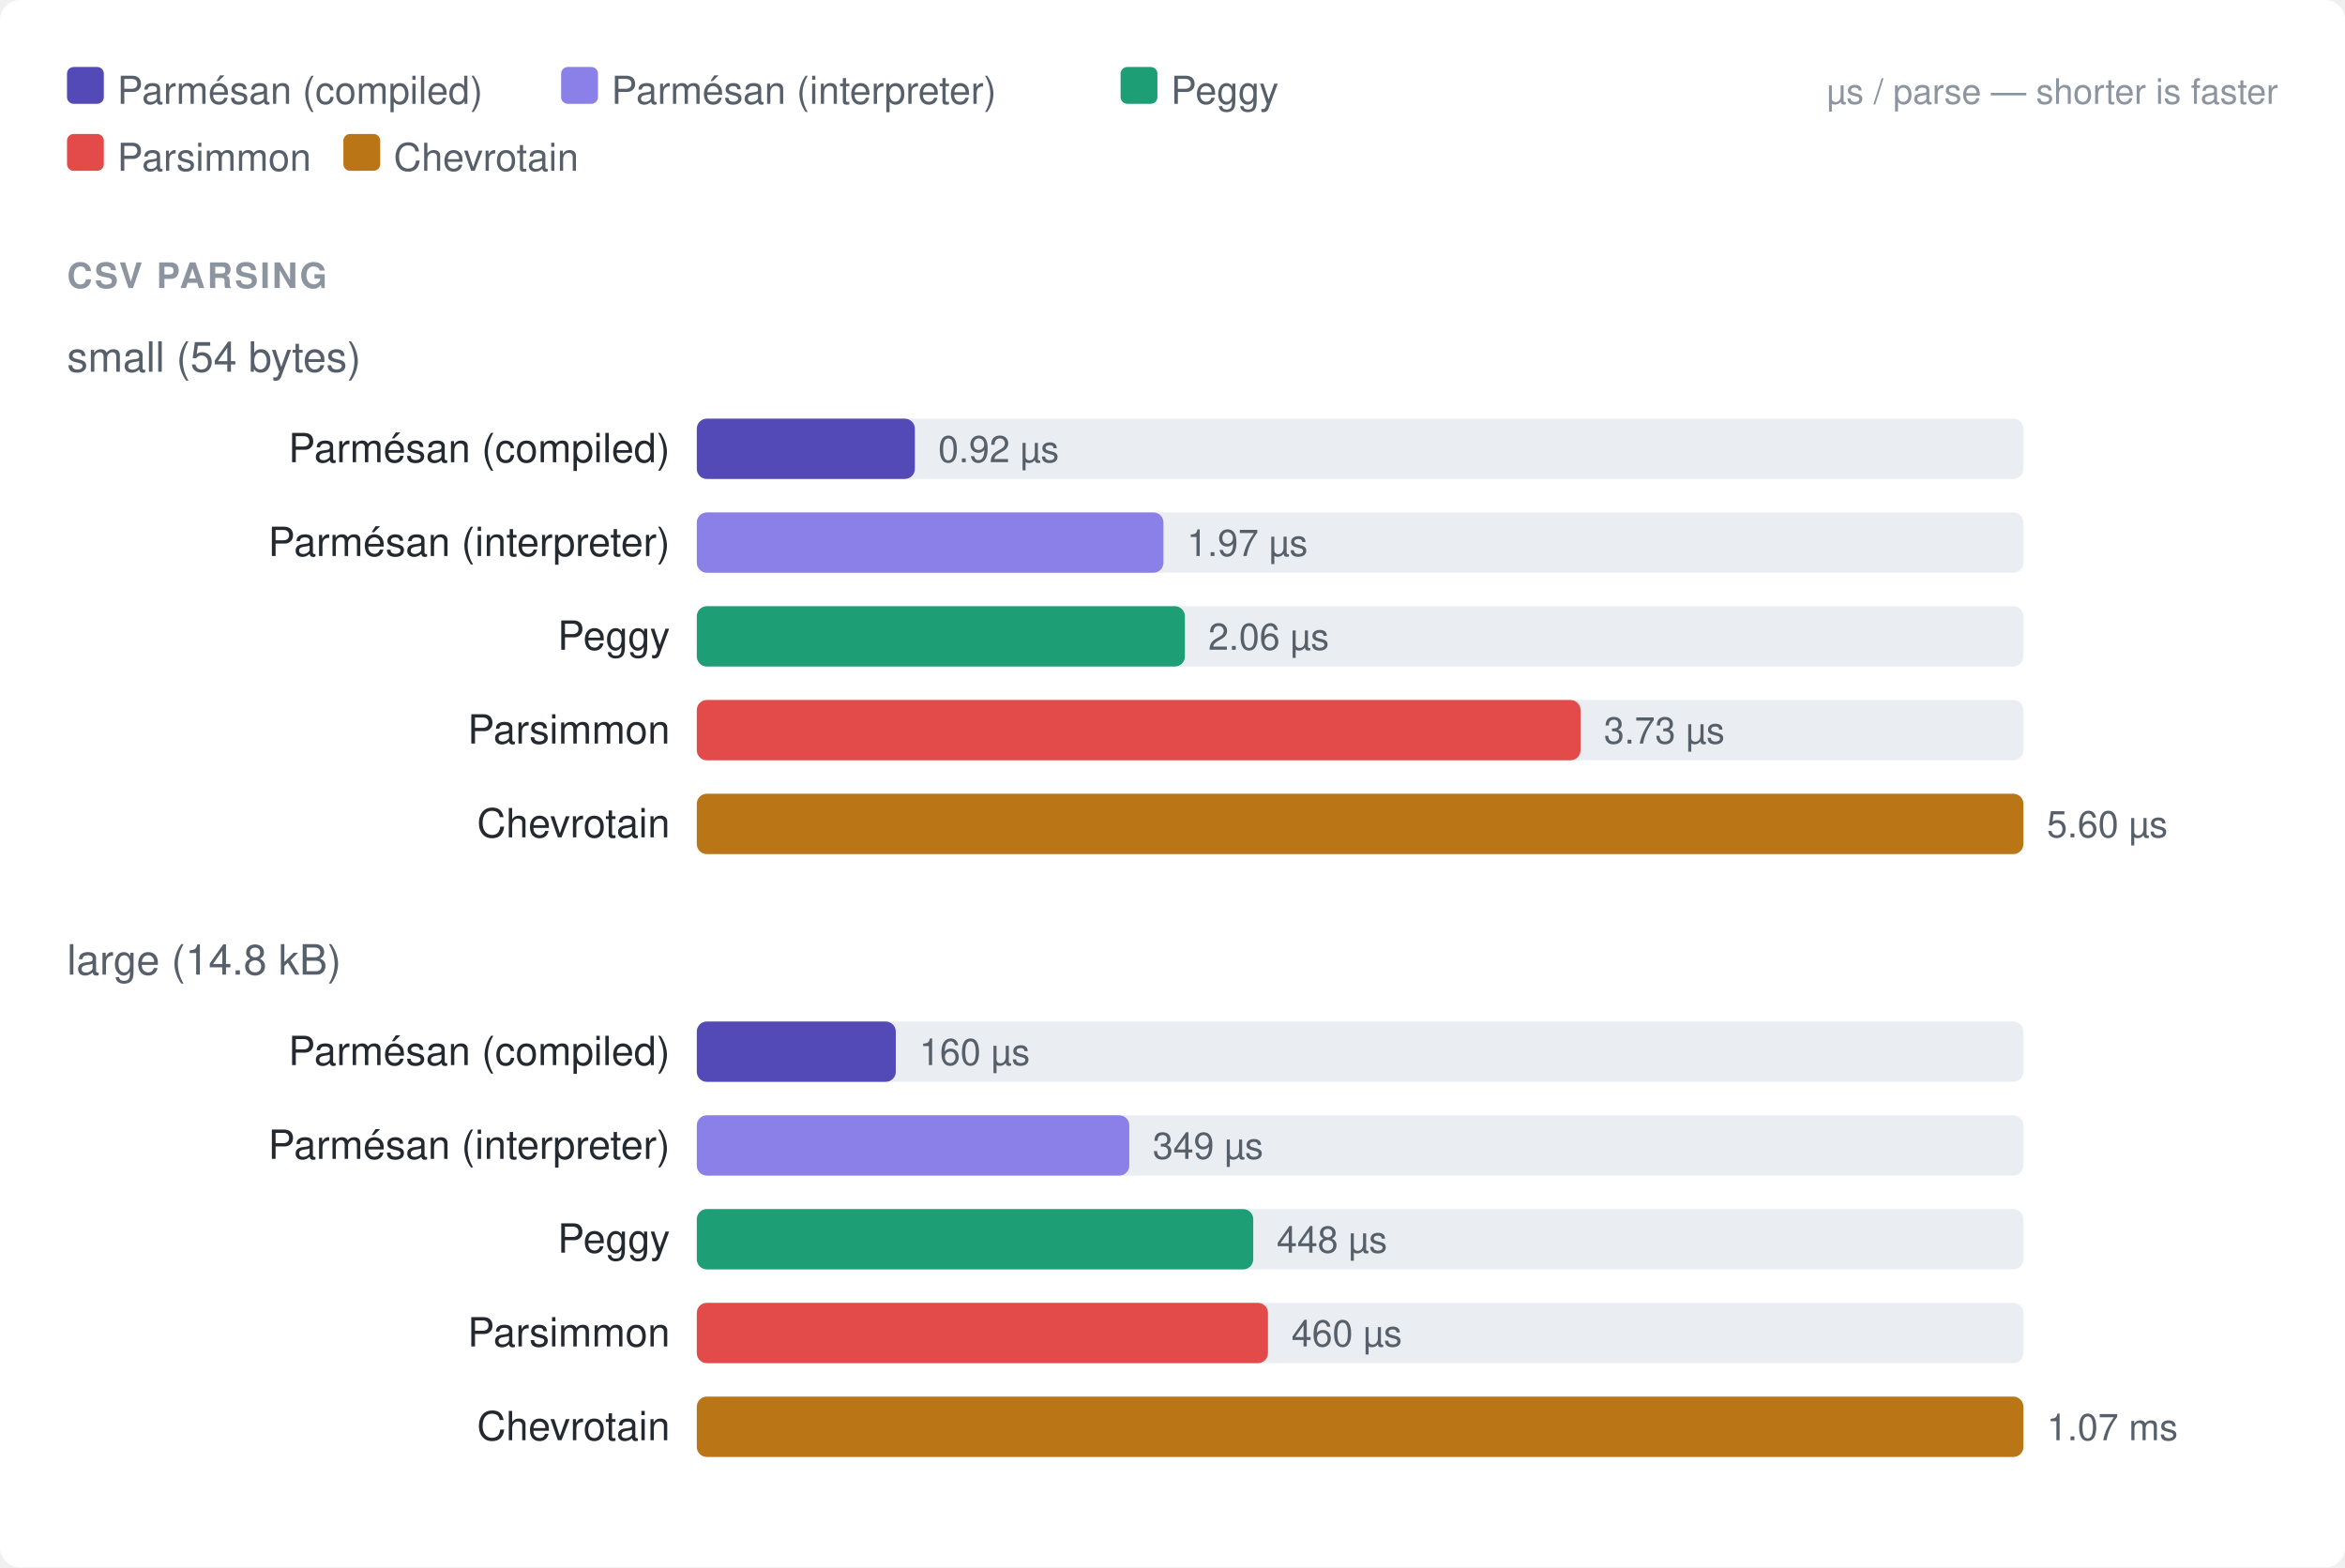
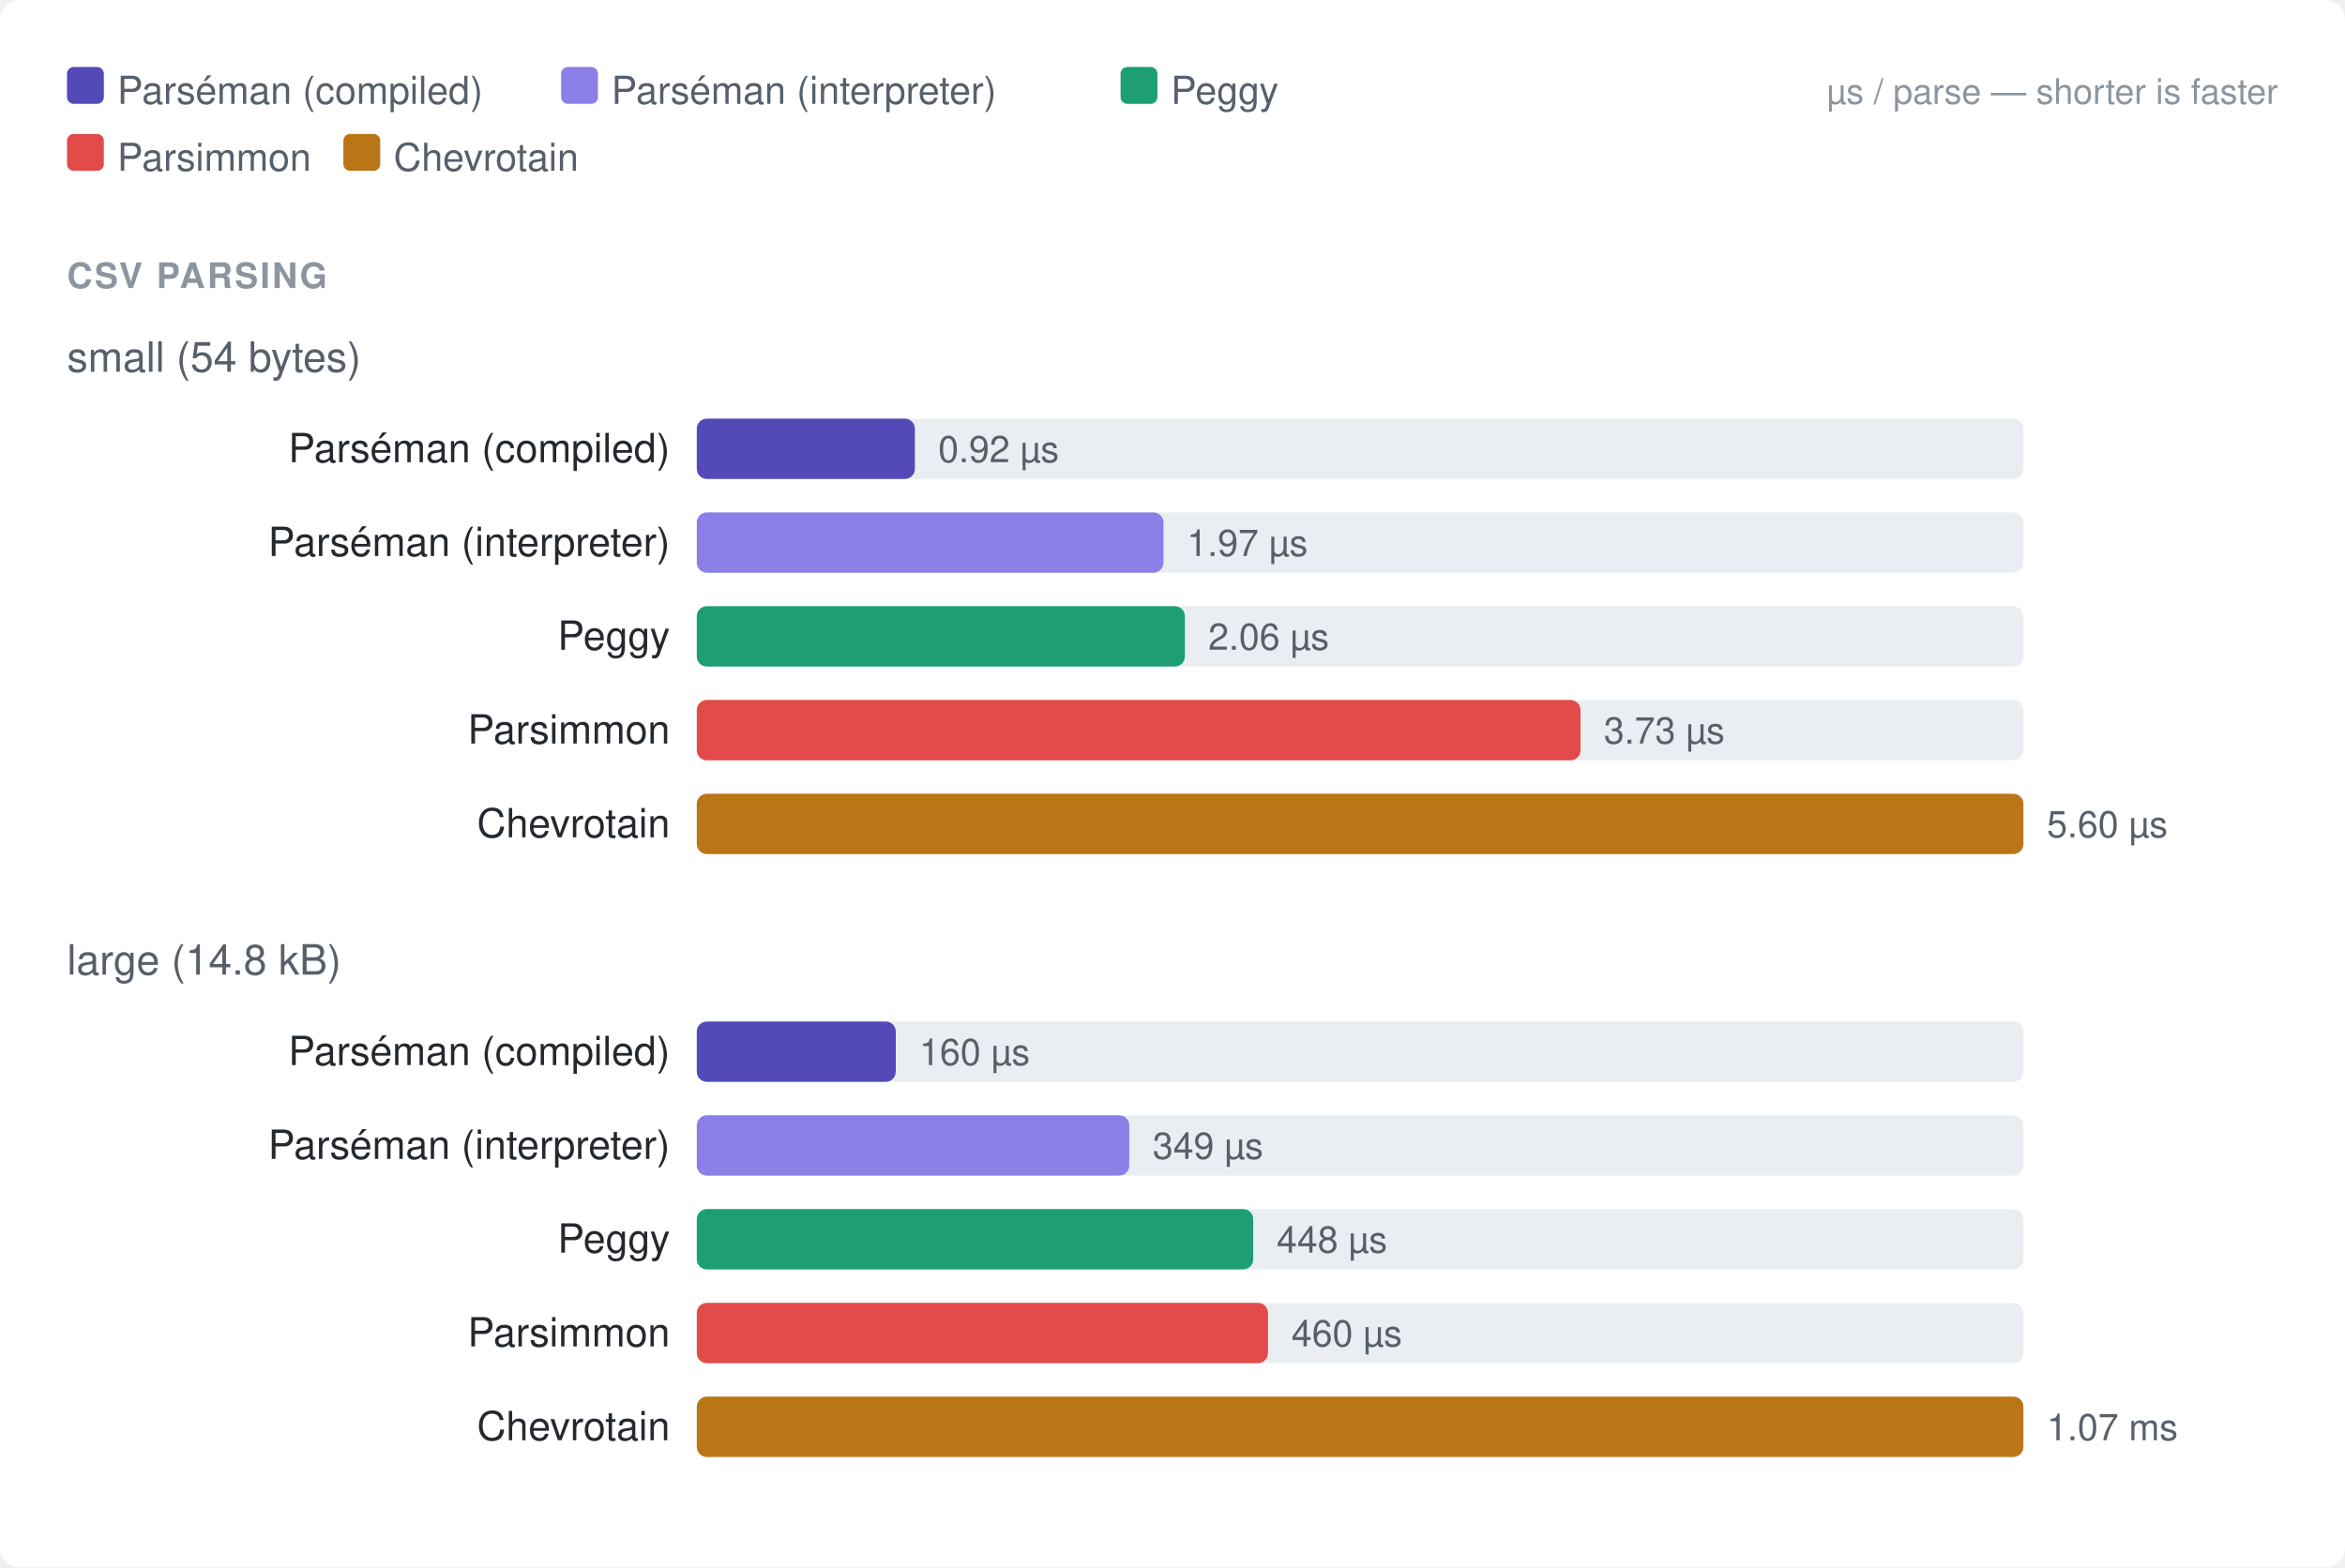
<svg xmlns="http://www.w3.org/2000/svg" viewBox="0 0 700 468" width="700" height="468">
  <rect width="700" height="468" fill="white" rx="6" />
  <rect x="20" y="20" width="11" height="11" rx="2" fill="#534AB7" />
-   <text x="35" y="31" font-size="11.5" fill="#57606a" font-family="-apple-system,BlinkMacSystemFont,'Segoe UI',Helvetica,Arial,sans-serif">Parmésan (compiled)</text>
+   <text x="35" y="31" font-size="11.5" fill="#57606a" font-family="-apple-system,BlinkMacSystemFont,'Segoe UI',Helvetica,Arial,sans-serif">Parséman (compiled)</text>
  <rect x="167.5" y="20" width="11" height="11" rx="2" fill="#8B7FE8" />
-   <text x="182.5" y="31" font-size="11.5" fill="#57606a" font-family="-apple-system,BlinkMacSystemFont,'Segoe UI',Helvetica,Arial,sans-serif">Parmésan (interpreter)</text>
+   <text x="182.5" y="31" font-size="11.5" fill="#57606a" font-family="-apple-system,BlinkMacSystemFont,'Segoe UI',Helvetica,Arial,sans-serif">Parséman (interpreter)</text>
  <rect x="334.5" y="20" width="11" height="11" rx="2" fill="#1D9E75" />
  <text x="349.5" y="31" font-size="11.5" fill="#57606a" font-family="-apple-system,BlinkMacSystemFont,'Segoe UI',Helvetica,Arial,sans-serif">Peggy</text>
  <rect x="20" y="40" width="11" height="11" rx="2" fill="#E24B4A" />
  <text x="35" y="51" font-size="11.5" fill="#57606a" font-family="-apple-system,BlinkMacSystemFont,'Segoe UI',Helvetica,Arial,sans-serif">Parsimmon</text>
  <rect x="102.5" y="40" width="11" height="11" rx="2" fill="#BA7517" />
  <text x="117.5" y="51" font-size="11.5" fill="#57606a" font-family="-apple-system,BlinkMacSystemFont,'Segoe UI',Helvetica,Arial,sans-serif">Chevrotain</text>
  <text x="680" y="31" font-size="10.5" fill="#8c959f" text-anchor="end" font-family="-apple-system,BlinkMacSystemFont,'Segoe UI',Helvetica,Arial,sans-serif">µs / parse — shorter is faster</text>
  <text x="20" y="86" font-size="10.5" font-weight="600" fill="#8c959f" letter-spacing="0.06em" font-family="-apple-system,BlinkMacSystemFont,'Segoe UI',Helvetica,Arial,sans-serif">CSV PARSING</text>
  <text x="20" y="111" font-size="12.5" fill="#57606a" font-family="-apple-system,BlinkMacSystemFont,'Segoe UI',Helvetica,Arial,sans-serif">small  (54 bytes)</text>
-   <text x="200" y="138" text-anchor="end" font-size="12" fill="#24292f" font-family="-apple-system,BlinkMacSystemFont,'Segoe UI',Helvetica,Arial,sans-serif">Parmésan (compiled)</text>
+   <text x="200" y="138" text-anchor="end" font-size="12" fill="#24292f" font-family="-apple-system,BlinkMacSystemFont,'Segoe UI',Helvetica,Arial,sans-serif">Parséman (compiled)</text>
  <rect x="208" y="125" width="396" height="18" rx="3" fill="#eaeef2" />
  <rect x="208" y="125" width="65.1" height="18" rx="3" fill="#534AB7" />
  <text x="280.057" y="138" font-size="11" fill="#57606a" font-family="-apple-system,BlinkMacSystemFont,'Segoe UI',Helvetica,Arial,sans-serif">0.92 µs</text>
-   <text x="200" y="166" text-anchor="end" font-size="12" fill="#24292f" font-family="-apple-system,BlinkMacSystemFont,'Segoe UI',Helvetica,Arial,sans-serif">Parmésan (interpreter)</text>
+   <text x="200" y="166" text-anchor="end" font-size="12" fill="#24292f" font-family="-apple-system,BlinkMacSystemFont,'Segoe UI',Helvetica,Arial,sans-serif">Parséman (interpreter)</text>
  <rect x="208" y="153" width="396" height="18" rx="3" fill="#eaeef2" />
  <rect x="208" y="153" width="139.3" height="18" rx="3" fill="#8B7FE8" />
  <text x="354.307" y="166" font-size="11" fill="#57606a" font-family="-apple-system,BlinkMacSystemFont,'Segoe UI',Helvetica,Arial,sans-serif">1.97 µs</text>
  <text x="200" y="194" text-anchor="end" font-size="12" fill="#24292f" font-family="-apple-system,BlinkMacSystemFont,'Segoe UI',Helvetica,Arial,sans-serif">Peggy</text>
  <rect x="208" y="181" width="396" height="18" rx="3" fill="#eaeef2" />
  <rect x="208" y="181" width="145.7" height="18" rx="3" fill="#1D9E75" />
  <text x="360.671" y="194" font-size="11" fill="#57606a" font-family="-apple-system,BlinkMacSystemFont,'Segoe UI',Helvetica,Arial,sans-serif">2.06 µs</text>
  <text x="200" y="222" text-anchor="end" font-size="12" fill="#24292f" font-family="-apple-system,BlinkMacSystemFont,'Segoe UI',Helvetica,Arial,sans-serif">Parsimmon</text>
  <rect x="208" y="209" width="396" height="18" rx="3" fill="#eaeef2" />
  <rect x="208" y="209" width="263.8" height="18" rx="3" fill="#E24B4A" />
  <text x="478.764" y="222" font-size="11" fill="#57606a" font-family="-apple-system,BlinkMacSystemFont,'Segoe UI',Helvetica,Arial,sans-serif">3.73 µs</text>
  <text x="200" y="250" text-anchor="end" font-size="12" fill="#24292f" font-family="-apple-system,BlinkMacSystemFont,'Segoe UI',Helvetica,Arial,sans-serif">Chevrotain</text>
  <rect x="208" y="237" width="396" height="18" rx="3" fill="#eaeef2" />
  <rect x="208" y="237" width="396.0" height="18" rx="3" fill="#BA7517" />
  <text x="611" y="250" font-size="11" fill="#57606a" font-family="-apple-system,BlinkMacSystemFont,'Segoe UI',Helvetica,Arial,sans-serif">5.60 µs</text>
  <text x="20" y="291" font-size="12.5" fill="#57606a" font-family="-apple-system,BlinkMacSystemFont,'Segoe UI',Helvetica,Arial,sans-serif">large  (14.8 kB)</text>
-   <text x="200" y="318" text-anchor="end" font-size="12" fill="#24292f" font-family="-apple-system,BlinkMacSystemFont,'Segoe UI',Helvetica,Arial,sans-serif">Parmésan (compiled)</text>
+   <text x="200" y="318" text-anchor="end" font-size="12" fill="#24292f" font-family="-apple-system,BlinkMacSystemFont,'Segoe UI',Helvetica,Arial,sans-serif">Parséman (compiled)</text>
  <rect x="208" y="305" width="396" height="18" rx="3" fill="#eaeef2" />
  <rect x="208" y="305" width="59.4" height="18" rx="3" fill="#534AB7" />
  <text x="274.436" y="318" font-size="11" fill="#57606a" font-family="-apple-system,BlinkMacSystemFont,'Segoe UI',Helvetica,Arial,sans-serif">160 µs</text>
-   <text x="200" y="346" text-anchor="end" font-size="12" fill="#24292f" font-family="-apple-system,BlinkMacSystemFont,'Segoe UI',Helvetica,Arial,sans-serif">Parmésan (interpreter)</text>
+   <text x="200" y="346" text-anchor="end" font-size="12" fill="#24292f" font-family="-apple-system,BlinkMacSystemFont,'Segoe UI',Helvetica,Arial,sans-serif">Parséman (interpreter)</text>
  <rect x="208" y="333" width="396" height="18" rx="3" fill="#eaeef2" />
  <rect x="208" y="333" width="129.1" height="18" rx="3" fill="#8B7FE8" />
  <text x="344.083" y="346" font-size="11" fill="#57606a" font-family="-apple-system,BlinkMacSystemFont,'Segoe UI',Helvetica,Arial,sans-serif">349 µs</text>
  <text x="200" y="374" text-anchor="end" font-size="12" fill="#24292f" font-family="-apple-system,BlinkMacSystemFont,'Segoe UI',Helvetica,Arial,sans-serif">Peggy</text>
  <rect x="208" y="361" width="396" height="18" rx="3" fill="#eaeef2" />
  <rect x="208" y="361" width="166.1" height="18" rx="3" fill="#1D9E75" />
  <text x="381.099" y="374" font-size="11" fill="#57606a" font-family="-apple-system,BlinkMacSystemFont,'Segoe UI',Helvetica,Arial,sans-serif">448 µs</text>
  <text x="200" y="402" text-anchor="end" font-size="12" fill="#24292f" font-family="-apple-system,BlinkMacSystemFont,'Segoe UI',Helvetica,Arial,sans-serif">Parsimmon</text>
  <rect x="208" y="389" width="396" height="18" rx="3" fill="#eaeef2" />
  <rect x="208" y="389" width="170.5" height="18" rx="3" fill="#E24B4A" />
  <text x="385.517" y="402" font-size="11" fill="#57606a" font-family="-apple-system,BlinkMacSystemFont,'Segoe UI',Helvetica,Arial,sans-serif">460 µs</text>
  <text x="200" y="430" text-anchor="end" font-size="12" fill="#24292f" font-family="-apple-system,BlinkMacSystemFont,'Segoe UI',Helvetica,Arial,sans-serif">Chevrotain</text>
  <rect x="208" y="417" width="396" height="18" rx="3" fill="#eaeef2" />
  <rect x="208" y="417" width="396.0" height="18" rx="3" fill="#BA7517" />
  <text x="611" y="430" font-size="11" fill="#57606a" font-family="-apple-system,BlinkMacSystemFont,'Segoe UI',Helvetica,Arial,sans-serif">1.07 ms</text>
</svg>
